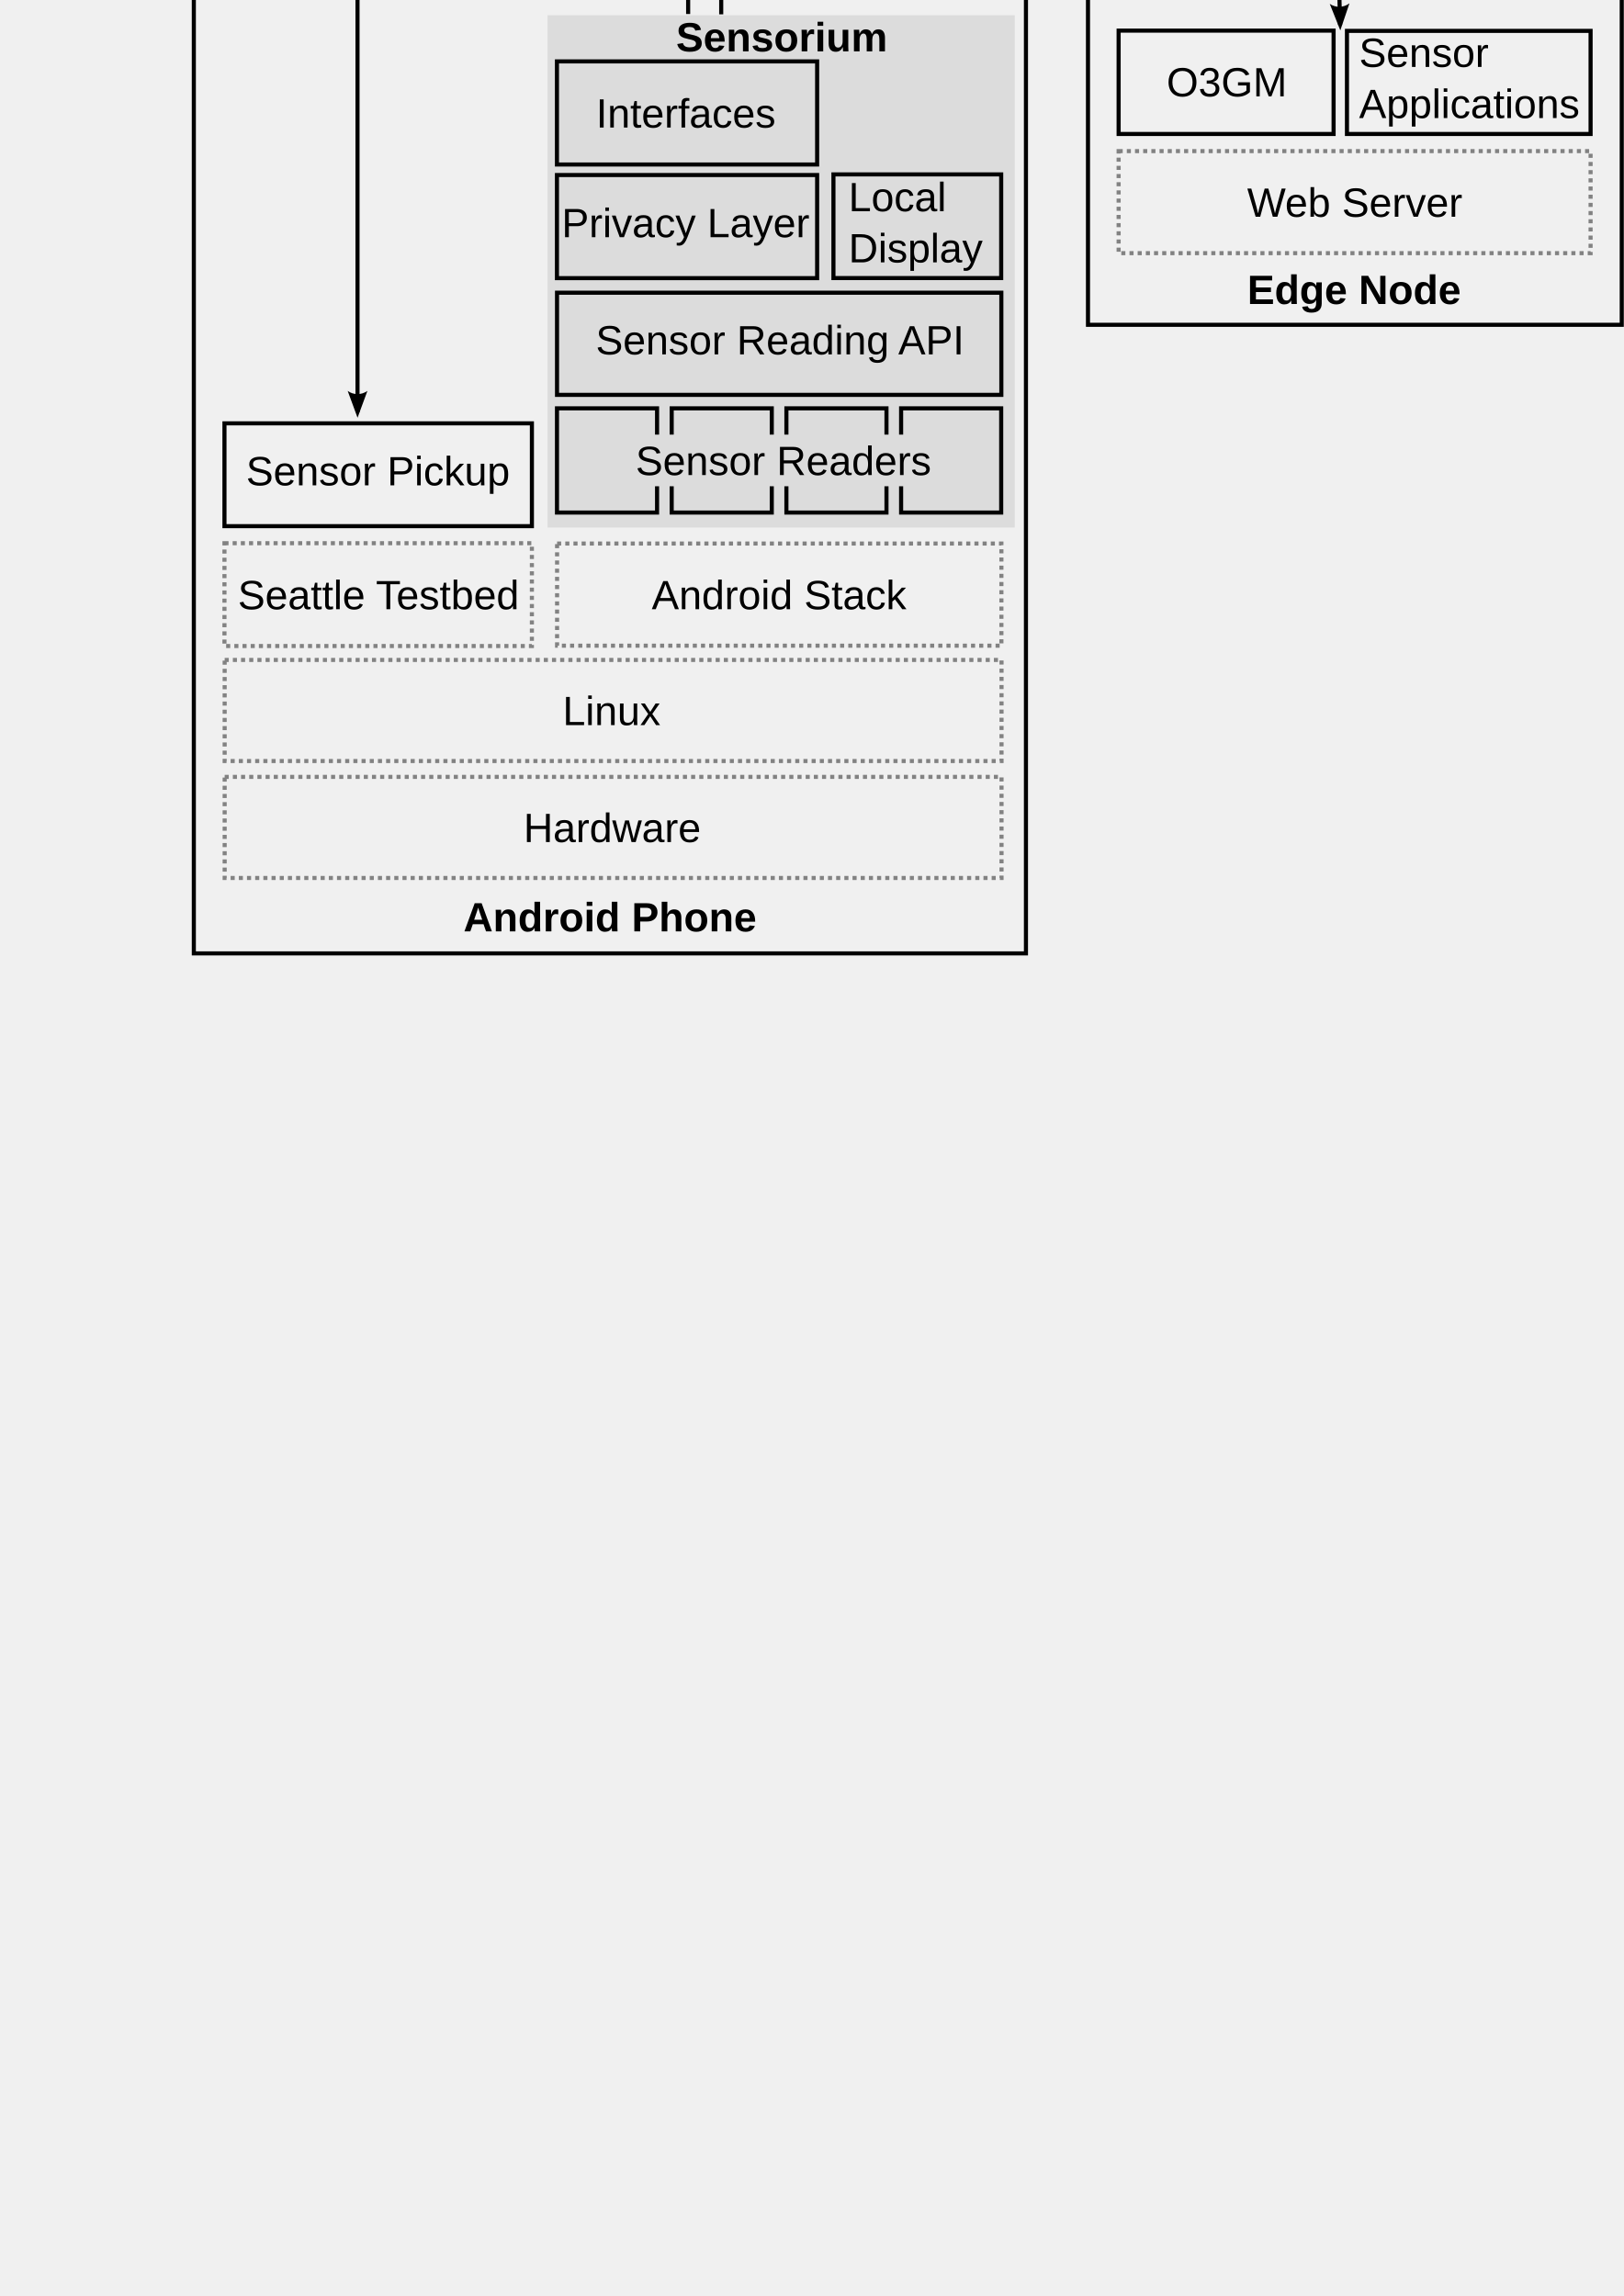
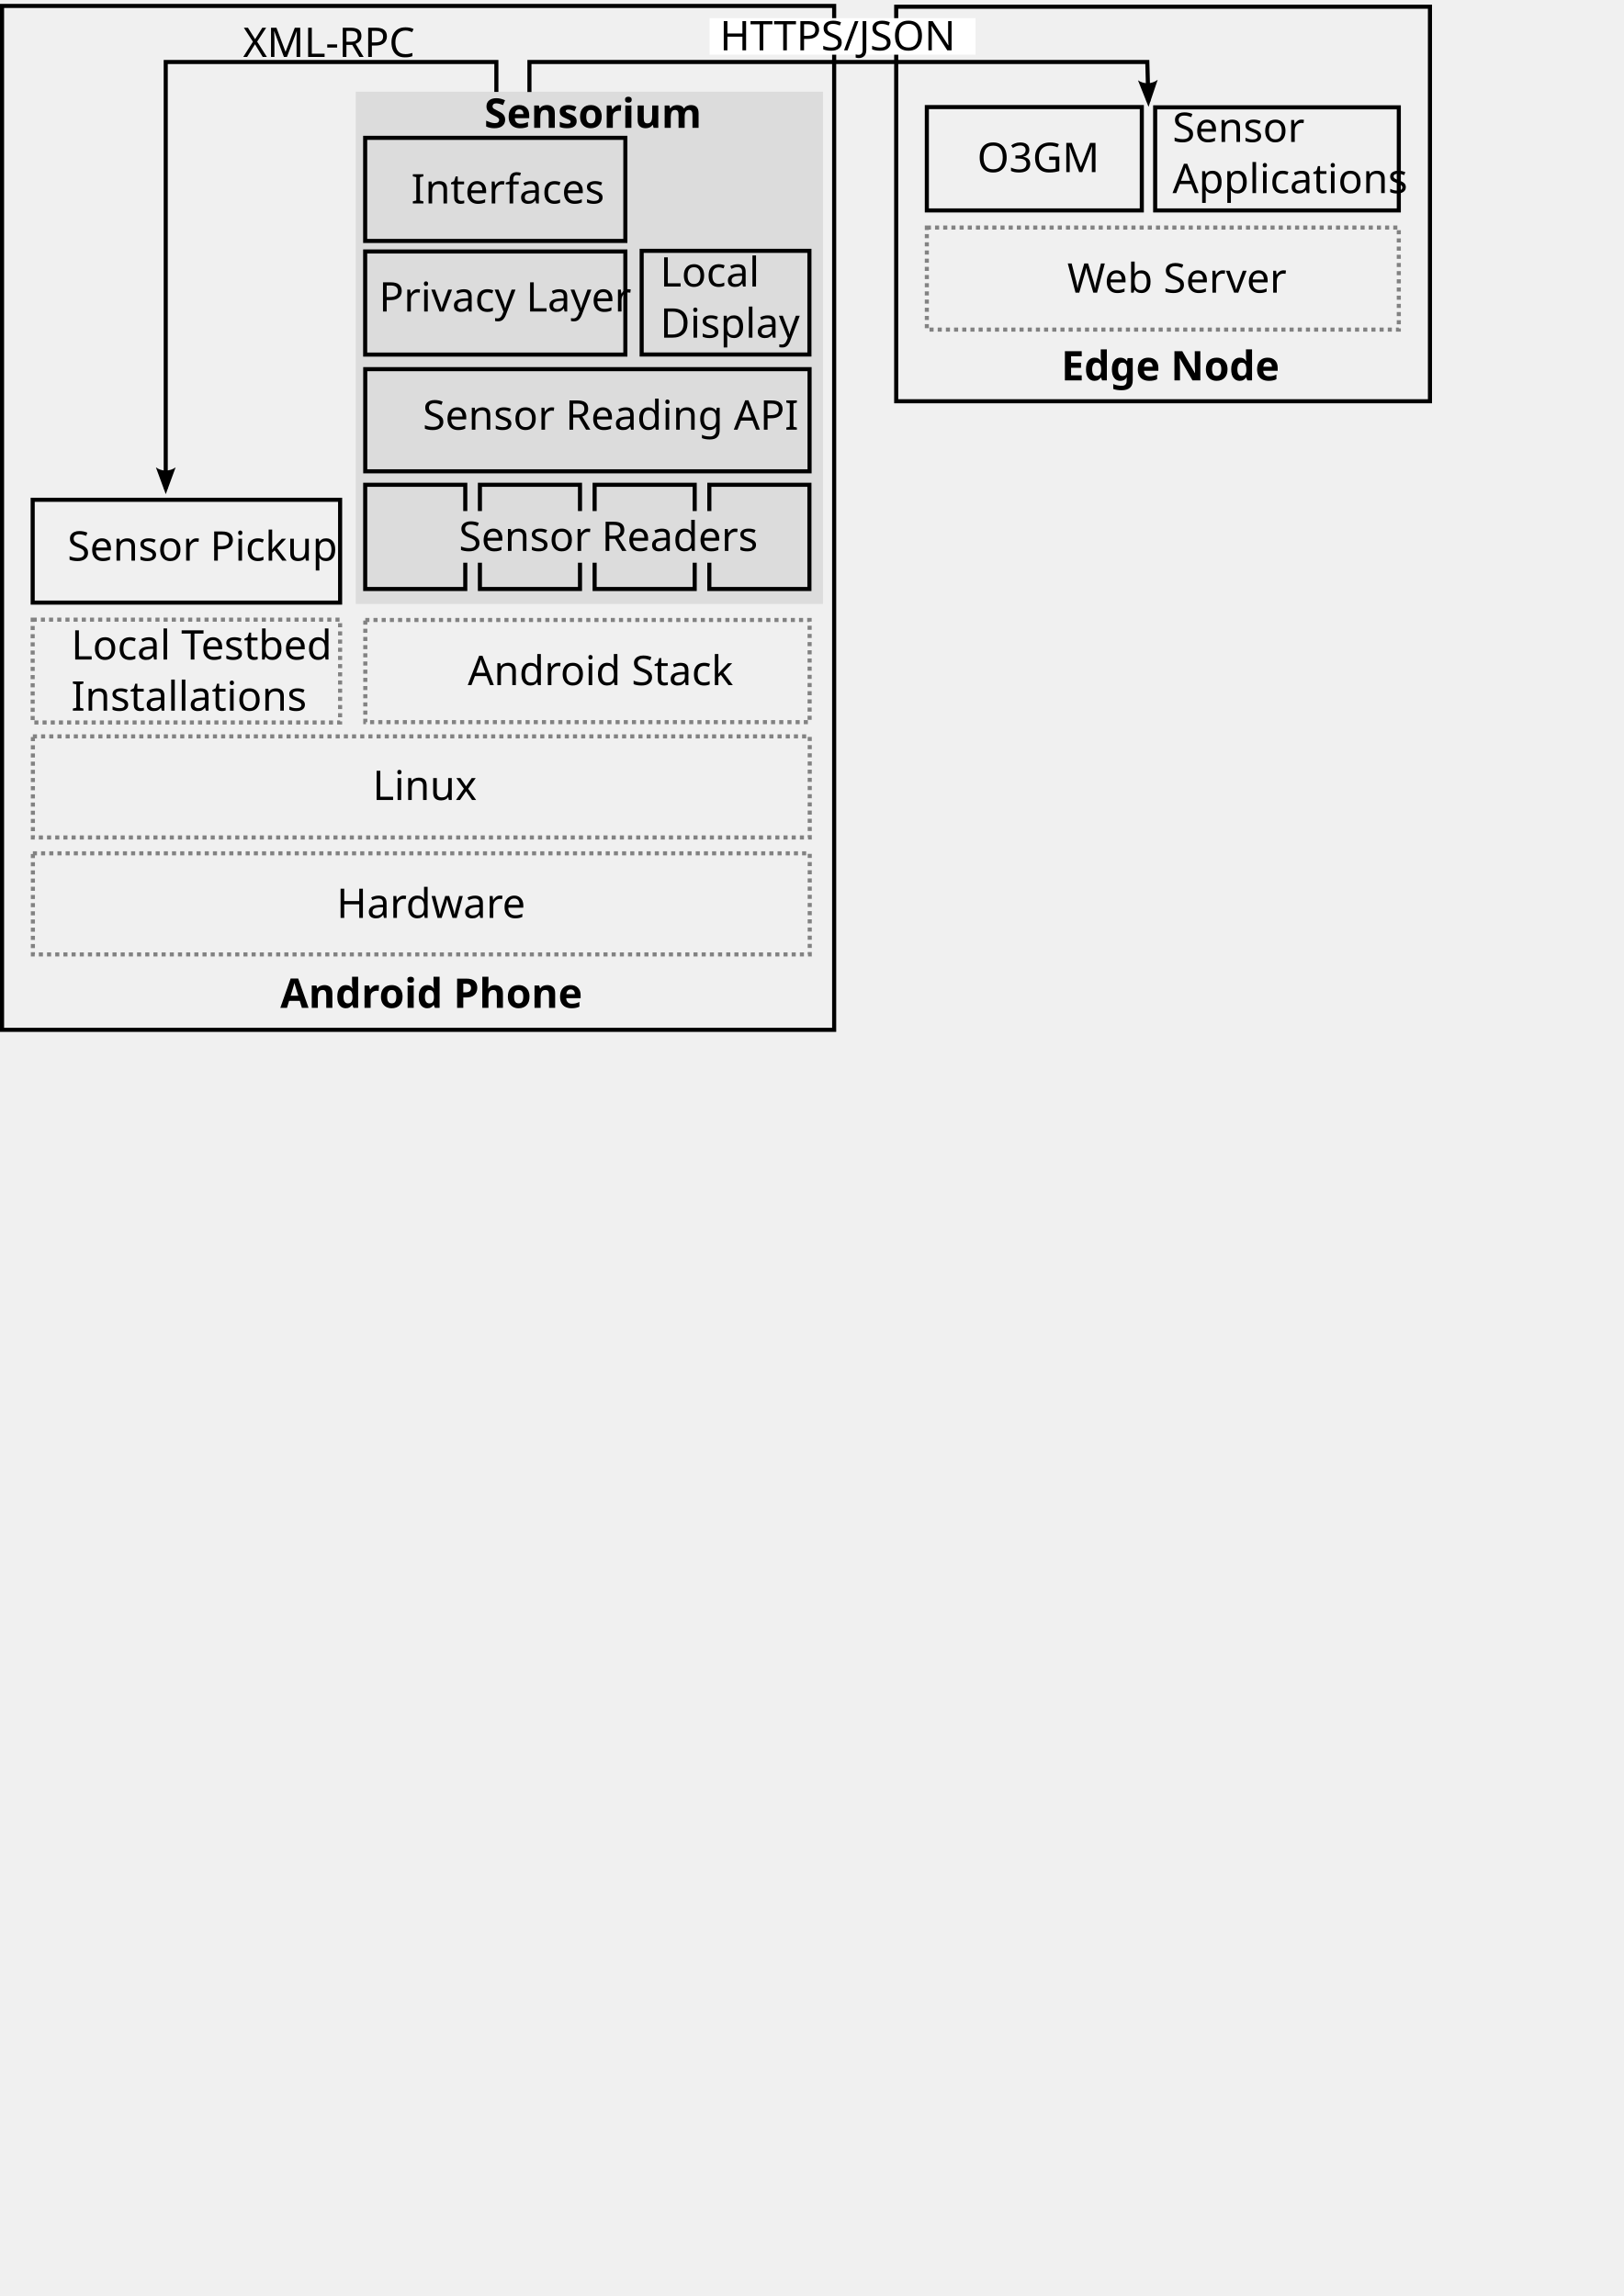
<svg xmlns="http://www.w3.org/2000/svg" width="210mm" height="297mm" id="svg3464" version="1.1">
  <defs id="defs3466">
    <marker orient="auto" refY="0.0" refX="0.0" id="Arrow2Mend" style="overflow:visible;">
      <path id="path5082" style="fill-rule:evenodd;stroke-width:0.625;stroke-linejoin:round;" d="M 8.719,4.034 L -2.207,0.016 L 8.719,-4.002 C 6.973,-1.63 6.983,1.616 8.719,4.034 z " transform="scale(0.6) rotate(180) translate(0,0)" />
    </marker>
  </defs>
  <g id="layer1">
-     <rect style="fill:none;stroke:#828282;stroke-width:2;stroke-miterlimit:4;stroke-opacity:1;stroke-dasharray:2,2;stroke-dashoffset:0" id="rect3472-5-1-5" width="150.275" height="50.27" x="109.721" y="265.572" />
-     <text xml:space="preserve" style="font-size:20px;font-style:normal;font-variant:normal;font-weight:normal;font-stretch:normal;line-height:125%;letter-spacing:0px;word-spacing:0px;fill:#000000;fill-opacity:1;stroke:none;font-family:Liberation Sans;-inkscape-font-specification:Sans" x="116.264" y="297.856" id="text4292-3">
-       <tspan id="tspan4294-5" x="116.264" y="297.856">Seattle Testbed</tspan>
+     <rect style="fill:none;stroke:#828282;stroke-width:2;stroke-miterlimit:4;stroke-opacity:1;stroke-dasharray:2, 2;stroke-dashoffset:0" id="rect3472-5-1-5" width="150.275" height="50.27" x="15.974" y="302.948" />
+     <text xml:space="preserve" style="font-size:20px;font-style:normal;font-variant:normal;font-weight:normal;font-stretch:normal;line-height:125%;letter-spacing:0px;word-spacing:0px;fill:#000000;fill-opacity:1;stroke:none;font-family:Liberation Sans;-inkscape-font-specification:Sans" x="34.83" y="322.453" id="text4292-3">
+       <tspan id="tspan4294-5" x="34.83" y="322.453" style="font-style:normal;font-variant:normal;font-weight:normal;font-stretch:normal;font-family:Linux Biolinum O;-inkscape-font-specification:Linux Biolinum O">Local Testbed</tspan>
+       <tspan x="34.83" y="347.453" style="font-style:normal;font-variant:normal;font-weight:normal;font-stretch:normal;font-family:Linux Biolinum O;-inkscape-font-specification:Linux Biolinum O" id="tspan3051">Installations</tspan>
    </text>
-     <rect style="fill:none;stroke:#828282;stroke-width:2;stroke-miterlimit:4;stroke-opacity:1;stroke-dasharray:2,2;stroke-dashoffset:0" id="rect3472" width="379.743" height="49.423" x="109.823" y="379.821" />
-     <text xml:space="preserve" style="font-size:20px;font-style:italic;font-variant:normal;font-weight:normal;font-stretch:normal;line-height:125%;letter-spacing:0px;word-spacing:0px;fill:#000000;fill-opacity:1;stroke:none;font-family:Liberation Sans;-inkscape-font-specification:Sans Italic" x="255.925" y="411.68" id="text4242">
-       <tspan id="tspan4244" x="255.925" y="411.68" style="font-style:normal;-inkscape-font-specification:Liberation Sans">Hardware</tspan>
+     <rect style="fill:none;stroke:#828282;stroke-width:2;stroke-miterlimit:4;stroke-opacity:1;stroke-dasharray:2, 2;stroke-dashoffset:0" id="rect3472" width="379.743" height="49.423" x="16.077" y="417.196" />
+     <text xml:space="preserve" style="font-size:20px;font-style:italic;font-variant:normal;font-weight:normal;font-stretch:normal;line-height:125%;letter-spacing:0px;word-spacing:0px;fill:#000000;fill-opacity:1;stroke:none;font-family:Liberation Sans;-inkscape-font-specification:Sans Italic" x="164.541" y="448.778" id="text4242">
+       <tspan id="tspan4244" x="164.541" y="448.778" style="font-style:normal;font-variant:normal;font-weight:normal;font-stretch:normal;font-family:Linux Biolinum O;-inkscape-font-specification:Linux Biolinum O">Hardware</tspan>
    </text>
-     <rect style="fill:none;stroke:#828282;stroke-width:2;stroke-miterlimit:4;stroke-opacity:1;stroke-dasharray:2,2;stroke-dashoffset:0" id="rect3472-5" width="379.743" height="49.423" x="109.823" y="322.645" />
-     <text xml:space="preserve" style="font-size:20px;font-style:italic;font-variant:normal;font-weight:normal;font-stretch:normal;line-height:125%;letter-spacing:0px;word-spacing:0px;fill:#000000;fill-opacity:1;stroke:none;font-family:Liberation Sans;-inkscape-font-specification:Sans Italic" x="275.056" y="354.505" id="text4242-4">
-       <tspan id="tspan4244-5" x="275.056" y="354.505" style="font-style:normal;-inkscape-font-specification:Liberation Sans">Linux</tspan>
+     <rect style="fill:none;stroke:#828282;stroke-width:2;stroke-miterlimit:4;stroke-opacity:1;stroke-dasharray:2, 2;stroke-dashoffset:0" id="rect3472-5" width="379.743" height="49.423" x="16.077" y="360.021" />
+     <text xml:space="preserve" style="font-size:20px;font-style:italic;font-variant:normal;font-weight:normal;font-stretch:normal;line-height:125%;letter-spacing:0px;word-spacing:0px;fill:#000000;fill-opacity:1;stroke:none;font-family:Liberation Sans;-inkscape-font-specification:Sans Italic" x="182.173" y="391.113" id="text4242-4">
+       <tspan id="tspan4244-5" x="182.173" y="391.113" style="font-style:normal;font-variant:normal;font-weight:normal;font-stretch:normal;font-family:Linux Biolinum O;-inkscape-font-specification:Linux Biolinum O">Linux</tspan>
    </text>
-     <rect style="fill:none;stroke:#828282;stroke-width:2;stroke-miterlimit:4;stroke-opacity:1;stroke-dasharray:2,2;stroke-dashoffset:0" id="rect3472-5-1" width="217.194" height="49.948" x="272.314" y="265.733" />
-     <text xml:space="preserve" style="font-size:20px;font-style:normal;font-variant:normal;font-weight:normal;font-stretch:normal;line-height:125%;letter-spacing:0px;word-spacing:0px;fill:#000000;fill-opacity:1;stroke:none;font-family:Liberation Sans;-inkscape-font-specification:Sans" x="318.572" y="297.856" id="text4292">
-       <tspan id="tspan4294" x="318.572" y="297.856">Android Stack</tspan>
+     <rect style="fill:none;stroke:#828282;stroke-width:2;stroke-miterlimit:4;stroke-opacity:1;stroke-dasharray:2, 2;stroke-dashoffset:0" id="rect3472-5-1" width="217.194" height="49.948" x="178.568" y="303.109" />
+     <text xml:space="preserve" style="font-size:20px;font-style:normal;font-variant:normal;font-weight:normal;font-stretch:normal;line-height:125%;letter-spacing:0px;word-spacing:0px;fill:#000000;fill-opacity:1;stroke:none;font-family:Liberation Sans;-inkscape-font-specification:Sans" x="228.646" y="334.953" id="text4292">
+       <tspan id="tspan4294" x="228.646" y="334.953" style="font-style:normal;font-variant:normal;font-weight:normal;font-stretch:normal;font-family:Linux Biolinum O;-inkscape-font-specification:Linux Biolinum O">Android Stack</tspan>
    </text>
-     <flowRoot xml:space="preserve" id="flowRoot4296" style="fill:none;stroke:none;stroke-opacity:1;stroke-width:1px;stroke-linejoin:miter;stroke-linecap:butt;fill-opacity:1;font-family:Liberation Sans;font-style:italic;font-weight:normal;font-size:20px;line-height:125%;letter-spacing:0px;word-spacing:0px;-inkscape-font-specification:Sans Italic;font-stretch:normal;font-variant:normal">
+     <flowRoot xml:space="preserve" id="flowRoot4296" style="font-size:20px;font-style:italic;font-variant:normal;font-weight:normal;font-stretch:normal;line-height:125%;letter-spacing:0px;word-spacing:0px;fill:none;stroke:none;font-family:Liberation Sans;-inkscape-font-specification:Sans Italic" transform="translate(-93.74651,37.37564)">
      <flowRegion id="flowRegion4298">
        <rect id="rect4300" width="543.462" height="283.853" x="54.548" y="205.854" style="fill:none" />
      </flowRegion>
      <flowPara id="flowPara4302" />
    </flowRoot>
-     <rect style="fill:none;stroke:#000000;stroke-width:2;stroke-miterlimit:4;stroke-opacity:1;stroke-dasharray:none;stroke-dashoffset:0" id="rect3472-5-1-5-3" width="150.28" height="50.27" x="109.721" y="206.972" />
-     <text xml:space="preserve" style="font-size:20px;font-style:normal;font-variant:normal;font-weight:normal;font-stretch:normal;line-height:125%;letter-spacing:0px;word-spacing:0px;fill:#000000;fill-opacity:1;stroke:none;font-family:Liberation Sans;-inkscape-font-specification:Sans" x="120.3" y="237.278" id="text4292-3-4">
-       <tspan id="tspan4294-5-3" x="120.3" y="237.278">Sensor Pickup</tspan>
+     <rect style="fill:none;stroke:#000000;stroke-width:2;stroke-miterlimit:4;stroke-opacity:1;stroke-dasharray:none;stroke-dashoffset:0" id="rect3472-5-1-5-3" width="150.28" height="50.27" x="15.974" y="244.348" />
+     <text xml:space="preserve" style="font-size:20px;font-style:normal;font-variant:normal;font-weight:normal;font-stretch:normal;line-height:125%;letter-spacing:0px;word-spacing:0px;fill:#000000;fill-opacity:1;stroke:none;font-family:Liberation Sans;-inkscape-font-specification:Sans" x="32.993" y="274.113" id="text4292-3-4">
+       <tspan id="tspan4294-5-3" x="32.993" y="274.113" style="font-style:normal;font-variant:normal;font-weight:normal;font-stretch:normal;font-family:Linux Biolinum O;-inkscape-font-specification:Linux Biolinum O">Sensor Pickup</tspan>
    </text>
-     <rect style="fill:none;stroke:#828282;stroke-width:2;stroke-miterlimit:4;stroke-opacity:1;stroke-dasharray:2, 2;stroke-dashoffset:0" id="rect3472-5-1-7-4" width="230.707" height="49.89" x="546.807" y="73.88" />
-     <text xml:space="preserve" style="font-size:20px;font-style:normal;font-variant:normal;font-weight:normal;font-stretch:normal;line-height:125%;letter-spacing:0px;word-spacing:0px;fill:#000000;fill-opacity:1;stroke:none;font-family:Liberation Sans;-inkscape-font-specification:Sans" x="609.641" y="105.974" id="text4292-7-1">
-       <tspan id="tspan4294-0-0" x="609.641" y="105.974">Web Server</tspan>
+     <rect style="fill:none;stroke:#828282;stroke-width:2;stroke-miterlimit:4;stroke-opacity:1;stroke-dasharray:2, 2;stroke-dashoffset:0" id="rect3472-5-1-7-4" width="230.707" height="49.89" x="453.06" y="111.256" />
+     <text xml:space="preserve" style="font-size:20px;font-style:normal;font-variant:normal;font-weight:normal;font-stretch:normal;line-height:125%;letter-spacing:0px;word-spacing:0px;fill:#000000;fill-opacity:1;stroke:none;font-family:Liberation Sans;-inkscape-font-specification:Sans" x="521.72" y="143.081" id="text4292-7-1">
+       <tspan id="tspan4294-0-0" x="521.72" y="143.081" style="font-style:normal;font-variant:normal;font-weight:normal;font-stretch:normal;font-family:Linux Biolinum O;-inkscape-font-specification:Linux Biolinum O">Web Server</tspan>
    </text>
-     <rect style="fill:none;stroke:#000000;stroke-width:2;stroke-miterlimit:4;stroke-opacity:1;stroke-dasharray:none;stroke-dashoffset:0" id="rect3472-5-1-7-7" width="105.08" height="50.532" x="546.807" y="14.971" />
-     <text xml:space="preserve" style="font-size:20px;font-style:normal;font-variant:normal;font-weight:normal;font-stretch:normal;line-height:125%;letter-spacing:0px;word-spacing:0px;fill:#000000;fill-opacity:1;stroke:none;font-family:Liberation Sans;-inkscape-font-specification:Sans" x="570.25" y="47.121" id="text4292-7-1-5">
-       <tspan id="tspan4294-0-0-3" x="570.25" y="47.121">O3GM</tspan>
+     <rect style="fill:none;stroke:#000000;stroke-width:2;stroke-miterlimit:4;stroke-opacity:1;stroke-dasharray:none;stroke-dashoffset:0" id="rect3472-5-1-7-7" width="105.08" height="50.532" x="453.06" y="52.346" />
+     <text xml:space="preserve" style="font-size:20px;font-style:normal;font-variant:normal;font-weight:normal;font-stretch:normal;line-height:125%;letter-spacing:0px;word-spacing:0px;fill:#000000;fill-opacity:1;stroke:none;font-family:Liberation Sans;-inkscape-font-specification:Sans" x="477.671" y="84.132" id="text4292-7-1-5">
+       <tspan id="tspan4294-0-0-3" x="477.671" y="84.132" style="font-style:normal;font-variant:normal;font-weight:normal;font-stretch:normal;font-family:Linux Biolinum O;-inkscape-font-specification:Linux Biolinum O">O3GM</tspan>
    </text>
-     <rect style="fill:none;stroke:#000000;stroke-width:2;stroke-miterlimit:4;stroke-opacity:1;stroke-dasharray:none;stroke-dashoffset:0" id="rect3472-5-1-7-7-4" width="119.095" height="50.405" x="658.419" y="15.097" />
-     <text xml:space="preserve" style="font-size:20px;font-style:normal;font-variant:normal;font-weight:normal;font-stretch:normal;line-height:125%;letter-spacing:0px;word-spacing:0px;fill:#000000;fill-opacity:1;stroke:none;font-family:Liberation Sans;-inkscape-font-specification:Sans" x="664.343" y="32.707" id="text4292-7-1-5-0">
-       <tspan id="tspan4294-0-0-3-8" x="664.343" y="32.707">Sensor</tspan>
-       <tspan x="664.343" y="57.707" id="tspan4721">Applications</tspan>
+     <rect style="fill:none;stroke:#000000;stroke-width:2;stroke-miterlimit:4;stroke-opacity:1;stroke-dasharray:none;stroke-dashoffset:0" id="rect3472-5-1-7-7-4" width="119.095" height="50.405" x="564.672" y="52.473" />
+     <text xml:space="preserve" style="font-size:20px;font-style:normal;font-variant:normal;font-weight:normal;font-stretch:normal;line-height:125%;letter-spacing:0px;word-spacing:0px;fill:#000000;fill-opacity:1;stroke:none;font-family:Liberation Sans;-inkscape-font-specification:Sans" x="573.157" y="69.405" id="text4292-7-1-5-0">
+       <tspan id="tspan4294-0-0-3-8" x="573.157" y="69.405" style="font-style:normal;font-variant:normal;font-weight:normal;font-stretch:normal;font-family:Linux Biolinum O;-inkscape-font-specification:Linux Biolinum O">Sensor</tspan>
+       <tspan x="573.157" y="94.405" id="tspan4721" style="font-style:normal;font-variant:normal;font-weight:normal;font-stretch:normal;font-family:Linux Biolinum O;-inkscape-font-specification:Linux Biolinum O">Applications</tspan>
    </text>
-     <g id="g4833" transform="matrix(0.9795884,0,0,1,9.246607,12.04276)" />
-     <rect style="fill:#dcdcdc;stroke:none;stroke-width:2;stroke-miterlimit:4;stroke-opacity:1;stroke-dasharray:none;stroke-dashoffset:0;fill-opacity:1" id="rect3472-5-1-5-3-2" width="228.389" height="250.448" x="267.643" y="7.457" />
-     <text xml:space="preserve" style="font-size:20px;font-style:normal;font-variant:normal;font-weight:normal;font-stretch:normal;line-height:125%;letter-spacing:0px;word-spacing:0px;fill:#000000;fill-opacity:1;stroke:none;font-family:Liberation Sans;-inkscape-font-specification:Sans" x="274.571" y="115.949" id="text4509">
-       <tspan id="tspan4511" x="274.571" y="115.949">Privacy Layer</tspan>
+     <g id="g4833" transform="matrix(0.9795884,0,0,1,-84.4999,49.41841)" />
+     <rect style="fill:#dcdcdc;fill-opacity:1;stroke:none" id="rect3472-5-1-5-3-2" width="228.389" height="250.448" x="173.897" y="44.832" />
+     <text xml:space="preserve" style="font-size:20px;font-style:normal;font-variant:normal;font-weight:normal;font-stretch:normal;line-height:125%;letter-spacing:0px;word-spacing:0px;fill:#000000;fill-opacity:1;stroke:none;font-family:Liberation Sans;-inkscape-font-specification:Sans" x="185.284" y="152.304" id="text4509">
+       <tspan id="tspan4511" x="185.284" y="152.304" style="font-style:normal;font-variant:normal;font-weight:normal;font-stretch:normal;font-family:Linux Biolinum O;-inkscape-font-specification:Linux Biolinum O">Privacy Layer</tspan>
    </text>
-     <rect style="fill:none;stroke:#000000;stroke-width:2;stroke-miterlimit:4;stroke-opacity:1;stroke-dasharray:none;stroke-dashoffset:0" id="rect3472-5-1-7-2" width="127.185" height="50.414" x="272.248" y="85.571" />
-     <text xml:space="preserve" style="font-size:20px;font-style:normal;font-variant:normal;font-weight:normal;font-stretch:normal;line-height:125%;letter-spacing:0px;word-spacing:0px;fill:#000000;fill-opacity:1;stroke:none;font-family:Liberation Sans;-inkscape-font-specification:Sans" x="291.354" y="62.358" id="text4513">
-       <tspan id="tspan4515" x="291.354" y="62.358">Interfaces</tspan>
+     <rect style="fill:none;stroke:#000000;stroke-width:2;stroke-miterlimit:4;stroke-opacity:1;stroke-dasharray:none;stroke-dashoffset:0" id="rect3472-5-1-7-2" width="127.185" height="50.414" x="178.502" y="122.947" />
+     <text xml:space="preserve" style="font-size:20px;font-style:normal;font-variant:normal;font-weight:normal;font-stretch:normal;line-height:125%;letter-spacing:0px;word-spacing:0px;fill:#000000;fill-opacity:1;stroke:none;font-family:Liberation Sans;-inkscape-font-specification:Sans" x="201.013" y="99.465" id="text4513">
+       <tspan id="tspan4515" x="201.013" y="99.465" style="font-style:normal;font-variant:normal;font-weight:normal;font-stretch:normal;font-family:Linux Biolinum O;-inkscape-font-specification:Linux Biolinum O">Interfaces</tspan>
    </text>
-     <rect style="fill:none;stroke:#000000;stroke-width:2;stroke-miterlimit:4;stroke-opacity:1;stroke-dasharray:none;stroke-dashoffset:0" id="rect3472-5-1-7-2-2" width="127.185" height="50.414" x="272.248" y="30.013" />
-     <text xml:space="preserve" style="font-size:20px;font-style:normal;font-variant:normal;font-weight:normal;font-stretch:normal;line-height:125%;letter-spacing:0px;word-spacing:0px;fill:#000000;fill-opacity:1;stroke:none;font-family:Liberation Sans;-inkscape-font-specification:Sans" x="414.791" y="103.275" id="text4517">
-       <tspan id="tspan4519" x="414.791" y="103.275">Local</tspan>
-       <tspan x="414.791" y="128.275" id="tspan4521">Display</tspan>
+     <rect style="fill:none;stroke:#000000;stroke-width:2;stroke-miterlimit:4;stroke-opacity:1;stroke-dasharray:none;stroke-dashoffset:0" id="rect3472-5-1-7-2-2" width="127.185" height="50.414" x="178.502" y="67.389" />
+     <text xml:space="preserve" style="font-size:20px;font-style:normal;font-variant:normal;font-weight:normal;font-stretch:normal;line-height:125%;letter-spacing:0px;word-spacing:0px;fill:#000000;fill-opacity:1;stroke:none;font-family:Liberation Sans;-inkscape-font-specification:Sans" x="322.707" y="140.09" id="text4517">
+       <tspan id="tspan4519" x="322.707" y="140.09" style="font-style:normal;font-variant:normal;font-weight:normal;font-stretch:normal;font-family:Linux Biolinum O;-inkscape-font-specification:Linux Biolinum O">Local</tspan>
+       <tspan x="322.707" y="165.09" id="tspan4521" style="font-style:normal;font-variant:normal;font-weight:normal;font-stretch:normal;font-family:Linux Biolinum O;-inkscape-font-specification:Linux Biolinum O">Display</tspan>
    </text>
-     <rect style="fill:none;stroke:#000000;stroke-width:2;stroke-miterlimit:4;stroke-opacity:1;stroke-dasharray:none;stroke-dashoffset:0" id="rect3472-5-1-7-7-4-7" width="82.003" height="50.688" x="407.402" y="85.26" />
-     <text xml:space="preserve" style="font-size:20px;font-style:normal;font-variant:normal;font-weight:normal;font-stretch:normal;line-height:125%;letter-spacing:0px;word-spacing:0px;fill:#000000;fill-opacity:1;stroke:none;font-family:Liberation Sans;-inkscape-font-specification:Sans" x="291.209" y="173.249" id="text4292-7-2">
-       <tspan id="tspan4294-0-1" x="291.209" y="173.249">Sensor Reading API</tspan>
+     <rect style="fill:none;stroke:#000000;stroke-width:2;stroke-miterlimit:4;stroke-opacity:1;stroke-dasharray:none;stroke-dashoffset:0" id="rect3472-5-1-7-7-4-7" width="82.003" height="50.688" x="313.656" y="122.636" />
+     <text xml:space="preserve" style="font-size:20px;font-style:normal;font-variant:normal;font-weight:normal;font-stretch:normal;line-height:125%;letter-spacing:0px;word-spacing:0px;fill:#000000;fill-opacity:1;stroke:none;font-family:Liberation Sans;-inkscape-font-specification:Sans" x="206.667" y="210.063" id="text4292-7-2">
+       <tspan id="tspan4294-0-1" x="206.667" y="210.063" style="font-style:normal;font-variant:normal;font-weight:normal;font-stretch:normal;font-family:Linux Biolinum O;-inkscape-font-specification:Linux Biolinum O">Sensor Reading API</tspan>
    </text>
-     <rect style="fill:none;stroke:#000000;stroke-width:2;stroke-miterlimit:4;stroke-opacity:1;stroke-dasharray:none;stroke-dashoffset:0" id="rect3472-5-1-6" width="217.194" height="49.948" x="272.285" y="143.104" />
-     <rect y="199.636" x="272.264" height="50.95" width="48.92" id="rect3472-5-1-5-3-1" style="fill:none;stroke:#000000;stroke-width:2;stroke-miterlimit:4;stroke-opacity:1;stroke-dasharray:none;stroke-dashoffset:0" />
-     <rect y="199.636" x="328.338" height="50.95" width="48.92" id="rect3472-5-1-5-3-1-5" style="fill:none;stroke:#000000;stroke-width:2;stroke-miterlimit:4;stroke-opacity:1;stroke-dasharray:none;stroke-dashoffset:0" />
-     <rect y="199.636" x="384.412" height="50.95" width="48.92" id="rect3472-5-1-5-3-1-3" style="fill:none;stroke:#000000;stroke-width:2;stroke-miterlimit:4;stroke-opacity:1;stroke-dasharray:none;stroke-dashoffset:0" />
-     <rect y="199.636" x="440.485" height="50.95" width="48.92" id="rect3472-5-1-5-3-1-7" style="fill:none;stroke:#000000;stroke-width:2;stroke-miterlimit:4;stroke-opacity:1;stroke-dasharray:none;stroke-dashoffset:0" />
-     <rect style="fill:#dcdcdc;fill-opacity:1;stroke:none" id="rect4802" width="167.685" height="25.254" x="299.275" y="212.483" />
-     <text xml:space="preserve" style="font-size:20px;font-style:normal;font-variant:normal;font-weight:normal;font-stretch:normal;line-height:125%;letter-spacing:0px;word-spacing:0px;fill:#000000;fill-opacity:1;stroke:none;font-family:Liberation Sans;-inkscape-font-specification:Sans" x="310.701" y="232.259" id="text4292-3-4-5">
-       <tspan id="tspan4294-5-3-0" x="310.701" y="232.259" style="stroke:none">Sensor Readers</tspan>
+     <rect style="fill:none;stroke:#000000;stroke-width:2;stroke-miterlimit:4;stroke-opacity:1;stroke-dasharray:none;stroke-dashoffset:0" id="rect3472-5-1-6" width="217.194" height="49.948" x="178.538" y="180.479" />
+     <g id="g3827">
+       <rect style="fill:none;stroke:#000000;stroke-width:2;stroke-miterlimit:4;stroke-opacity:1;stroke-dasharray:none;stroke-dashoffset:0" id="rect3472-5-1-5-3-1" width="48.92" height="50.95" x="178.518" y="237.011" />
+       <rect style="fill:none;stroke:#000000;stroke-width:2;stroke-miterlimit:4;stroke-opacity:1;stroke-dasharray:none;stroke-dashoffset:0" id="rect3472-5-1-5-3-1-5" width="48.92" height="50.95" x="234.592" y="237.011" />
+       <rect style="fill:none;stroke:#000000;stroke-width:2;stroke-miterlimit:4;stroke-opacity:1;stroke-dasharray:none;stroke-dashoffset:0" id="rect3472-5-1-5-3-1-3" width="48.92" height="50.95" x="290.665" y="237.011" />
+       <rect style="fill:none;stroke:#000000;stroke-width:2;stroke-miterlimit:4;stroke-opacity:1;stroke-dasharray:none;stroke-dashoffset:0" id="rect3472-5-1-5-3-1-7" width="48.92" height="50.95" x="346.739" y="237.011" />
+     </g>
+     <rect style="fill:#dcdcdc;fill-opacity:1;stroke:none" id="rect4802" width="167.685" height="25.254" x="205.528" y="249.859" />
+     <text xml:space="preserve" style="font-size:20px;font-style:normal;font-variant:normal;font-weight:normal;font-stretch:normal;line-height:125%;letter-spacing:0px;word-spacing:0px;fill:#000000;fill-opacity:1;stroke:none;font-family:Liberation Sans;-inkscape-font-specification:Sans" x="224.337" y="269.356" id="text4292-3-4-5">
+       <tspan id="tspan4294-5-3-0" x="224.337" y="269.356" style="font-style:normal;font-variant:normal;font-weight:normal;font-stretch:normal;stroke:none;font-family:Linux Biolinum O;-inkscape-font-specification:Linux Biolinum O">Sensor Readers</tspan>
    </text>
-     <rect style="fill:none;stroke:#000000;stroke-width:2;stroke-miterlimit:4;stroke-opacity:1;stroke-dasharray:none" id="rect5027" width="406.759" height="500.593" x="94.747" y="-34.479" />
-     <rect style="fill:none;stroke:#000000;stroke-width:2;stroke-miterlimit:4;stroke-opacity:1;stroke-dasharray:none" id="rect5027-6" width="260.913" height="192.891" x="531.829" y="-34.094" />
-     <path style="fill:none;stroke:#000000;stroke-width:2;stroke-linecap:butt;stroke-linejoin:miter;stroke-miterlimit:4;stroke-opacity:1;stroke-dasharray:none;marker-end:url(#Arrow2Mend)" d="m 336.381,6.845 0,-13.909 -161.624,0 0,208.642" id="path5047" />
-     <path style="fill:none;stroke:#000000;stroke-width:2;stroke-linecap:butt;stroke-linejoin:miter;stroke-miterlimit:4;stroke-opacity:1;stroke-dasharray:none;marker-end:url(#Arrow2Mend)" d="m 352.543,6.996 0,-14.061 302.036,0 0.505,19.276" id="path5049" />
-     <text xml:space="preserve" style="font-size:20px;font-style:normal;font-variant:normal;font-weight:bold;font-stretch:normal;line-height:125%;letter-spacing:0px;word-spacing:0px;fill:#000000;fill-opacity:1;stroke:none;font-family:Liberation Sans;-inkscape-font-specification:Sans Bold" x="226.524" y="455.362" id="text5677">
-       <tspan id="tspan5679" x="226.524" y="455.362">Android Phone</tspan>
+     <rect style="fill:none;stroke:#000000;stroke-width:2;stroke-miterlimit:4;stroke-opacity:1;stroke-dasharray:none" id="rect5027" width="406.759" height="500.593" x="1" y="2.897" />
+     <rect style="fill:none;stroke:#000000;stroke-width:2;stroke-miterlimit:4;stroke-opacity:1;stroke-dasharray:none" id="rect5027-6" width="260.913" height="192.891" x="438.083" y="3.281" />
+     <path style="fill:none;stroke:#000000;stroke-width:2;stroke-linecap:butt;stroke-linejoin:miter;stroke-miterlimit:4;stroke-opacity:1;stroke-dasharray:none;marker-end:url(#Arrow2Mend)" d="m 242.634,44.935 0,-14.624 -161.624,0 0,208.642" id="path5047" />
+     <path style="fill:none;stroke:#000000;stroke-width:2;stroke-linecap:butt;stroke-linejoin:miter;stroke-miterlimit:4;stroke-opacity:1;stroke-dasharray:none;marker-end:url(#Arrow2Mend)" d="m 258.797,44.997 0,-14.686 302.036,0 0.505,19.276" id="path5049" />
+     <text xml:space="preserve" style="font-size:20px;font-style:normal;font-variant:normal;font-weight:bold;font-stretch:normal;line-height:125%;letter-spacing:0px;word-spacing:0px;fill:#000000;fill-opacity:1;stroke:none;font-family:Liberation Sans;-inkscape-font-specification:Sans Bold" x="137.026" y="492.738" id="text5677">
+       <tspan id="tspan5679" x="137.026" y="492.738" style="font-style:normal;font-variant:normal;font-weight:bold;font-stretch:normal;font-family:Linux Biolinum O;-inkscape-font-specification:Linux Biolinum O Bold">Android Phone</tspan>
    </text>
-     <text xml:space="preserve" style="font-size:20px;font-style:normal;font-variant:normal;font-weight:bold;font-stretch:normal;line-height:125%;letter-spacing:0px;word-spacing:0px;fill:#000000;fill-opacity:1;stroke:none;font-family:Liberation Sans;-inkscape-font-specification:Sans Bold" x="609.698" y="148.617" id="text5677-4">
-       <tspan id="tspan5679-9" x="609.698" y="148.617">Edge Node</tspan>
+     <text xml:space="preserve" style="font-size:20px;font-style:normal;font-variant:normal;font-weight:bold;font-stretch:normal;line-height:125%;letter-spacing:0px;word-spacing:0px;fill:#000000;fill-opacity:1;stroke:none;font-family:Liberation Sans;-inkscape-font-specification:Sans Bold" x="518.754" y="185.993" id="text5677-4">
+       <tspan id="tspan5679-9" x="518.754" y="185.993" style="font-style:normal;font-variant:normal;font-weight:bold;font-stretch:normal;font-family:Linux Biolinum O;-inkscape-font-specification:Linux Biolinum O Bold">Edge Node</tspan>
    </text>
-     <text xml:space="preserve" style="font-size:20px;font-style:normal;font-variant:normal;font-weight:bold;font-stretch:normal;line-height:125%;letter-spacing:0px;word-spacing:0px;fill:#000000;fill-opacity:1;stroke:none;font-family:Liberation Sans;-inkscape-font-specification:Sans Bold" x="215.714" y="-10.682" id="text5702">
-       <tspan id="tspan5704" x="215.714" y="-10.682" style="font-weight:normal;-inkscape-font-specification:Liberation Sans">XML-RPC</tspan>
+     <text xml:space="preserve" style="font-size:20px;font-style:normal;font-variant:normal;font-weight:bold;font-stretch:normal;line-height:125%;letter-spacing:0px;word-spacing:0px;fill:#000000;fill-opacity:1;stroke:none;font-family:Liberation Sans;-inkscape-font-specification:Sans Bold" x="118.825" y="27.835" id="text5702">
+       <tspan id="tspan5704" x="118.825" y="27.835" style="font-style:normal;font-variant:normal;font-weight:normal;font-stretch:normal;font-family:Linux Biolinum O;-inkscape-font-specification:Linux Biolinum O">XML-RPC</tspan>
    </text>
-     <g id="g5712" transform="translate(0,-26)">
+     <g id="g5712" transform="translate(-96.00767,9.375644)">
      <rect y="-0.495" x="442.857" height="17.857" width="130" id="rect5710" style="fill:#ffffff;fill-opacity:1;stroke:none" />
      <text id="text5706" y="15.219" x="447.857" style="font-size:20px;font-style:normal;font-variant:normal;font-weight:bold;font-stretch:normal;line-height:125%;letter-spacing:0px;word-spacing:0px;fill:#000000;fill-opacity:1;stroke:none;font-family:Liberation Sans;-inkscape-font-specification:Sans Bold" xml:space="preserve">
-         <tspan style="font-weight:normal;-inkscape-font-specification:Liberation Sans" y="15.219" x="447.857" id="tspan5708">HTTPS/JSON</tspan>
+         <tspan style="font-style:normal;font-variant:normal;font-weight:normal;font-stretch:normal;font-family:Linux Biolinum O;-inkscape-font-specification:Linux Biolinum O" y="15.219" x="447.857" id="tspan5708">HTTPS/JSON</tspan>
      </text>
    </g>
-     <text xml:space="preserve" style="font-size:20px;font-style:normal;font-variant:normal;font-weight:bold;font-stretch:normal;line-height:125%;letter-spacing:0px;word-spacing:0px;fill:#000000;fill-opacity:1;stroke:none;font-family:Liberation Sans;-inkscape-font-specification:Sans Bold" x="330.466" y="25.114" id="text5677-8">
-       <tspan id="tspan5679-8" x="330.466" y="25.114">Sensorium</tspan>
+     <text xml:space="preserve" style="font-size:20px;font-style:normal;font-variant:normal;font-weight:bold;font-stretch:normal;line-height:125%;letter-spacing:0px;word-spacing:0px;fill:#000000;fill-opacity:1;stroke:none;font-family:Liberation Sans;-inkscape-font-specification:Sans Bold" x="236.719" y="62.49" id="text5677-8">
+       <tspan id="tspan5679-8" x="236.719" y="62.49" style="font-style:normal;font-variant:normal;font-weight:bold;font-stretch:normal;font-family:Linux Biolinum O;-inkscape-font-specification:Linux Biolinum O Bold">Sensorium</tspan>
    </text>
  </g>
</svg>
